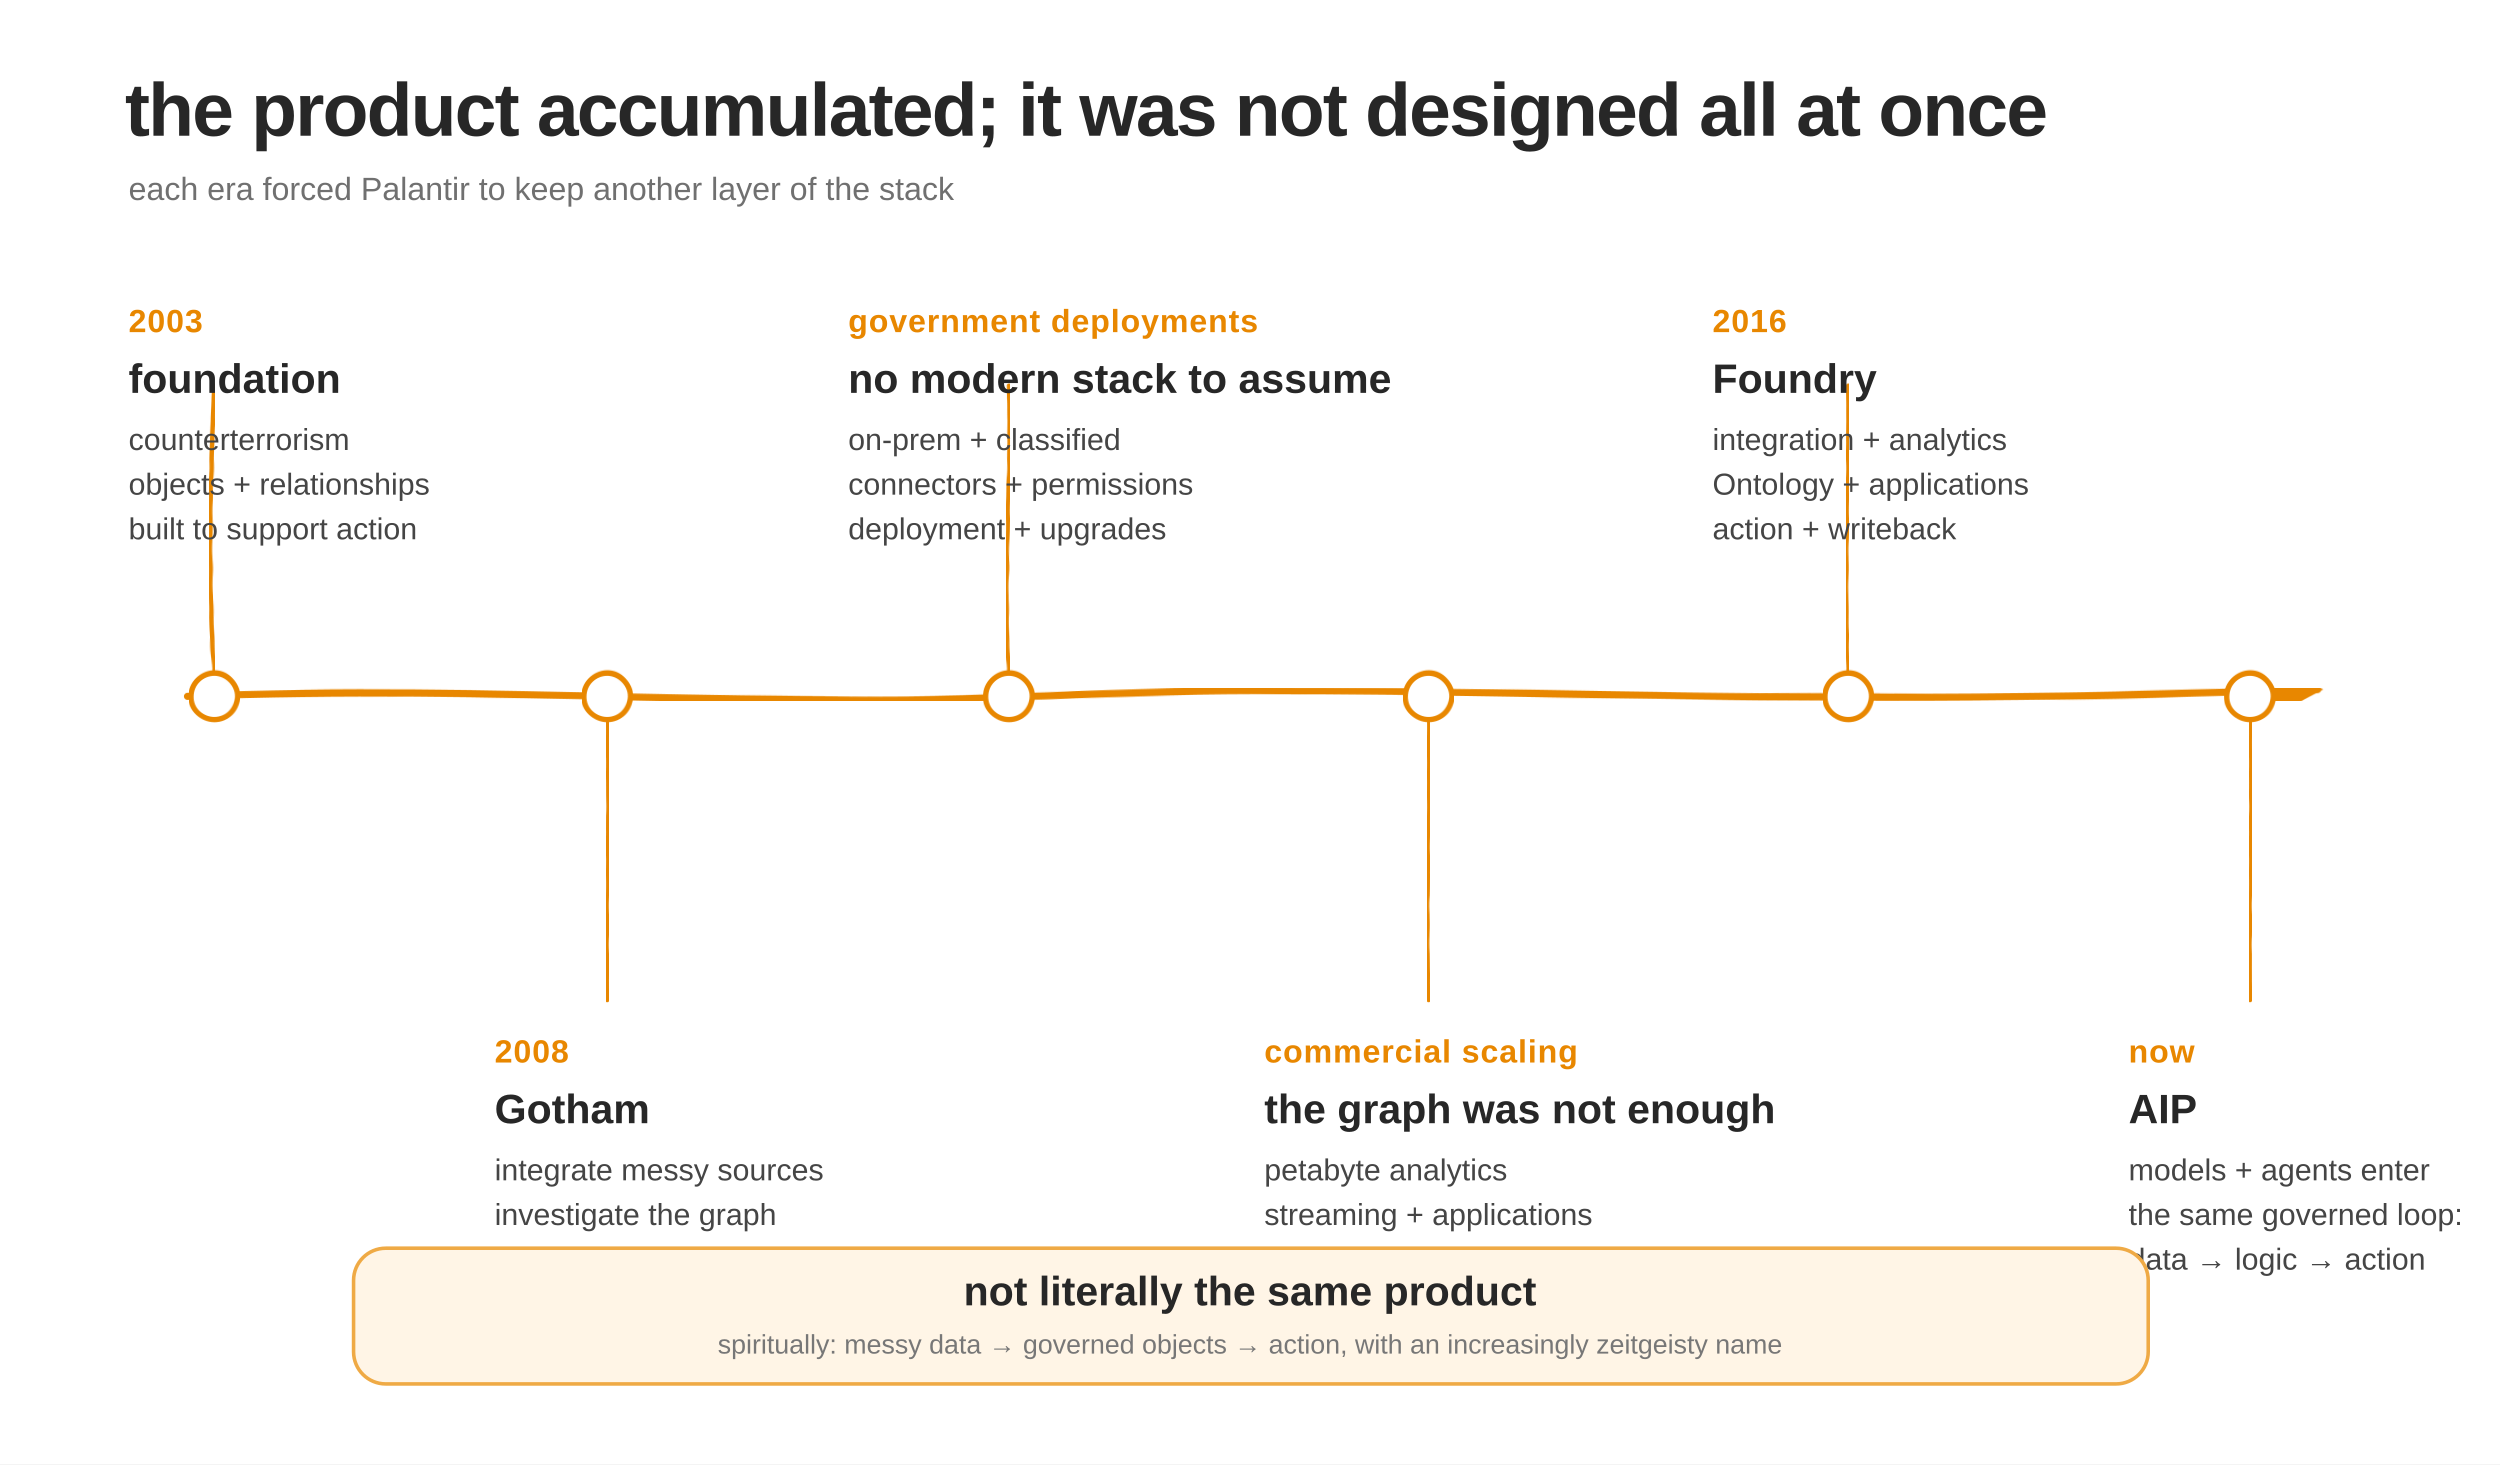
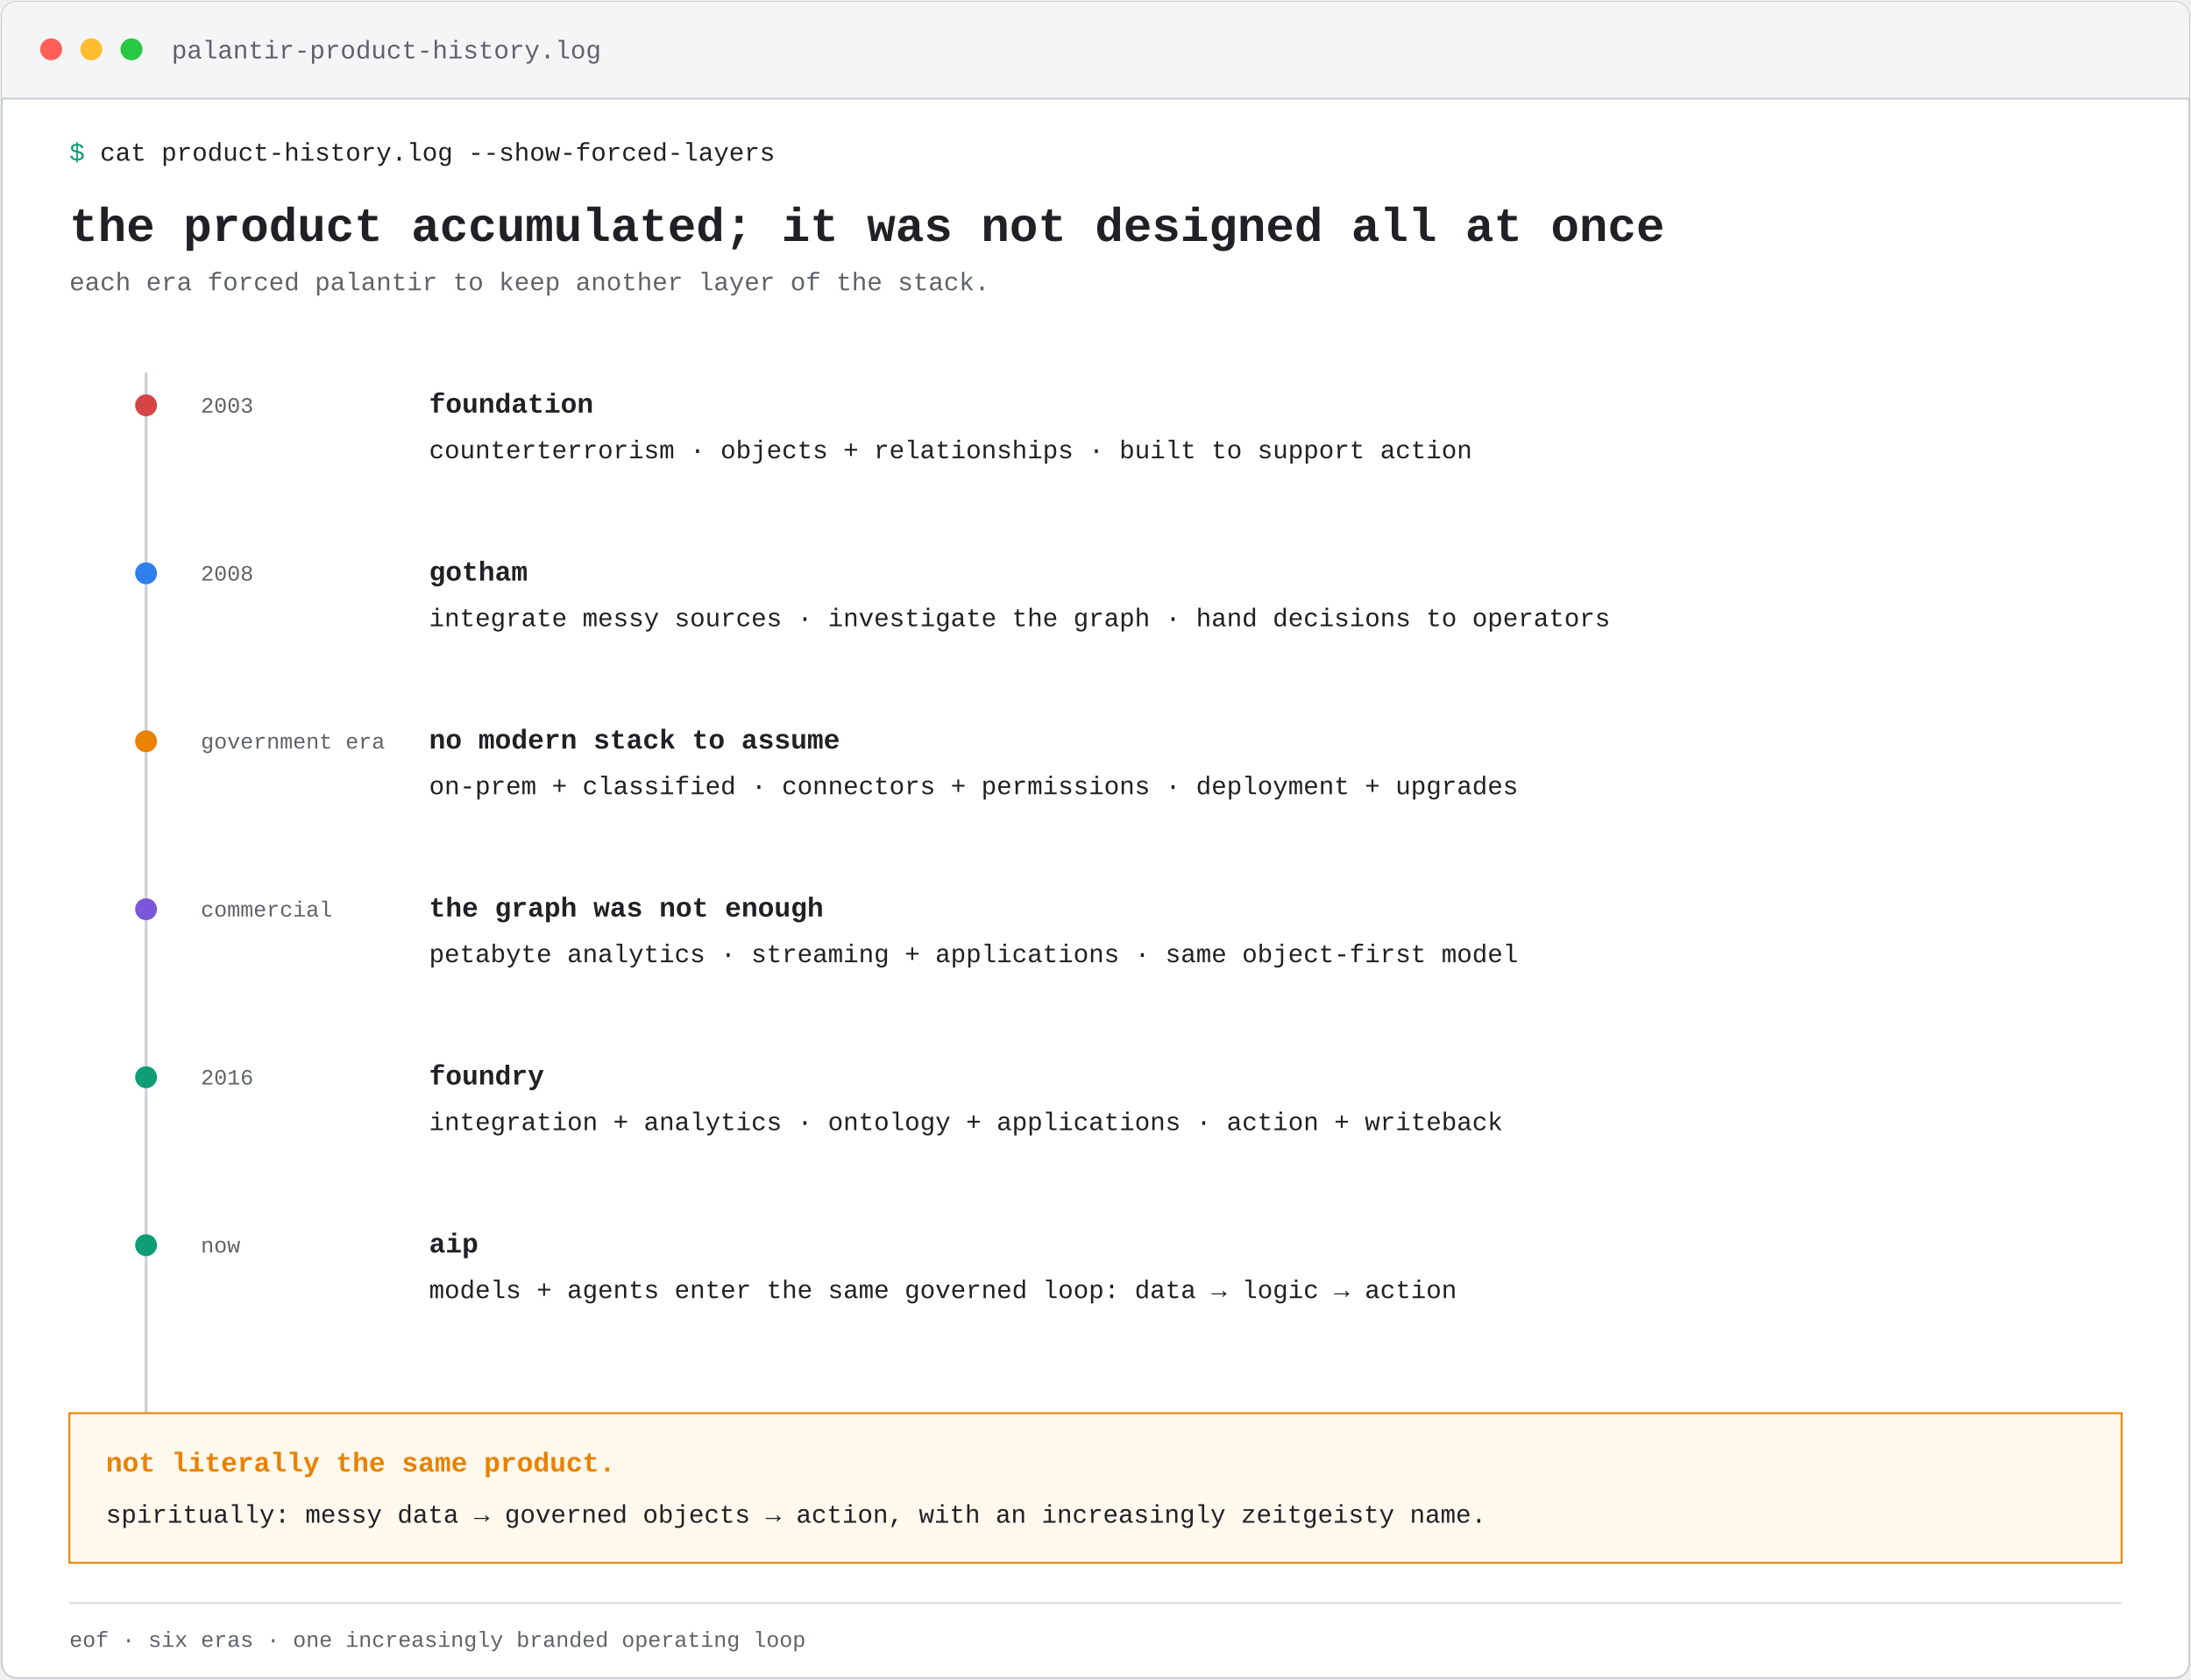
- <svg xmlns="http://www.w3.org/2000/svg" width="1400" height="820" viewBox="0 0 1400 820" role="img" aria-labelledby="title desc">
-   <defs>
-     <marker id="arrow" viewBox="0 0 10 10" refX="9" refY="5" markerWidth="8" markerHeight="8" orient="auto-start-reverse">
-       <path d="M 0 0 L 10 5 L 0 10 z" fill="#e88700" />
-     </marker>
-     <filter id="rough" x="-4%" y="-8%" width="108%" height="116%">
-       <feTurbulence type="fractalNoise" baseFrequency="0.015 0.09" numOctaves="1" seed="12" result="noise" />
-       <feDisplacementMap in="SourceGraphic" in2="noise" scale="1.1" xChannelSelector="R" yChannelSelector="G" />
-     </filter>
-     <style>
-       text { text-transform: lowercase !important; }
-       .bg{fill:#fff}.ink{fill:#272727}.muted{fill:#707070}.orange{fill:#e88700}
-       .title{font:700 42px 'Comic Sans MS','Bradley Hand',Arial,sans-serif;letter-spacing:-1px}
-       .sub{font:18px Arial,Helvetica,sans-serif}.year{font:700 18px Arial,Helvetica,sans-serif;fill:#e88700;letter-spacing:.5px}
-       .head{font:700 23px 'Comic Sans MS','Bradley Hand',Arial,sans-serif;fill:#272727}
-       .body{font:17px Arial,Helvetica,sans-serif;fill:#454545}.tiny{font:15px Arial,Helvetica,sans-serif;fill:#777}
-       .line{fill:none;stroke:#e88700;stroke-width:4;stroke-linecap:round;stroke-linejoin:round;filter:url(#rough)}
-       .branch{fill:none;stroke:#e88700;stroke-width:2.5;stroke-linecap:round;filter:url(#rough)}
-       .node{fill:#fff;stroke:#e88700;stroke-width:3;filter:url(#rough)}
-       .soft{fill:#fff5e6;stroke:#efaa45;stroke-width:2}
-     </style>
-   </defs>
-   <rect class="bg" width="1400" height="820" />
-   <text x="70" y="76" class="title ink">the product accumulated; it was not designed all at once</text>
-   <text x="72" y="112" class="sub muted">each era forced Palantir to keep another layer of the stack</text>
-   <path class="line" marker-end="url(#arrow)" d="M105 390 C280 383 430 398 603 389 C780 381 982 398 1298 386" />
-   <g transform="translate(120 390)">
-     <circle r="13" class="node" />
-     <path class="branch" d="M0 -14 C-4 -70 -2 -125 0 -174" />
-     <text x="-48" y="-204" class="year">2003</text>
-     <text x="-48" y="-170" class="head">foundation</text>
-     <text x="-48" y="-138" class="body">counterterrorism</text>
-     <text x="-48" y="-113" class="body">objects + relationships</text>
-     <text x="-48" y="-88" class="body">built to support action</text>
+ <svg xmlns="http://www.w3.org/2000/svg" width="1200" height="920" viewBox="0 0 1200 920" role="img" aria-labelledby="title05 desc05">
+   <style>
+     text{font-family:ui-monospace,SFMono-Regular,Menlo,Monaco,Consolas,"Liberation Mono",monospace;fill:#202124}.muted{fill:#5f6368}.tiny{font-size:12px}.small{font-size:14px}.label{font-size:15px;font-weight:700}.head{font-size:26px;font-weight:700}.event{font-size:15px;font-weight:700}.line{stroke:#c9ced3;stroke-width:1.5}.blue{fill:#2f80ed}.green{fill:#0f9d75}.orange{fill:#e88200}.red{fill:#d64545}.purple{fill:#7b56d8}
+   </style>
+   <rect x="1" y="1" width="1198" height="918" rx="8" fill="#fff" stroke="#c9ced3" />
+   <rect x="1" y="1" width="1198" height="53" rx="8" fill="#f4f5f6" />
+   <rect x="1" y="45" width="1198" height="9" fill="#f4f5f6" />
+   <line x1="1" y1="54" x2="1199" y2="54" stroke="#c9ced3" />
+   <circle cx="28" cy="27" r="6" fill="#ff5f57" />
+   <circle cx="50" cy="27" r="6" fill="#febc2e" />
+   <circle cx="72" cy="27" r="6" fill="#28c840" />
+   <text x="94" y="32" class="small muted">palantir-product-history.log</text>
+   <text x="38" y="88" class="small">
+     <tspan fill="#0f9d75">$</tspan> cat product-history.log --show-forced-layers</text>
+   <text x="38" y="132" class="head">the product accumulated; it was not designed all at once</text>
+   <text x="38" y="159" class="small muted">each era forced palantir to keep another layer of the stack.</text>
+   <line x1="80" y1="204" x2="80" y2="802" class="line" />
+   <g transform="translate(0 206)">
+     <circle cx="80" cy="16" r="6" class="red" />
+     <text x="110" y="20" class="tiny muted">2003</text>
+     <text x="235" y="20" class="event">foundation</text>
+     <text x="235" y="45" class="small">counterterrorism · objects + relationships · built to support action</text>
  </g>
-   <g transform="translate(340 390)">
-     <circle r="13" class="node" />
-     <path class="branch" d="M0 14 C2 74 -1 120 0 170" />
-     <text x="-63" y="205" class="year">2008</text>
-     <text x="-63" y="239" class="head">Gotham</text>
-     <text x="-63" y="271" class="body">integrate messy sources</text>
-     <text x="-63" y="296" class="body">investigate the graph</text>
-     <text x="-63" y="321" class="body">hand decisions to operators</text>
+   <g transform="translate(0 298)">
+     <circle cx="80" cy="16" r="6" class="blue" />
+     <text x="110" y="20" class="tiny muted">2008</text>
+     <text x="235" y="20" class="event">gotham</text>
+     <text x="235" y="45" class="small">integrate messy sources · investigate the graph · hand decisions to operators</text>
  </g>
-   <g transform="translate(565 390)">
-     <circle r="13" class="node" />
-     <path class="branch" d="M0 -14 C-4 -68 2 -122 0 -174" />
-     <text x="-90" y="-204" class="year">government deployments</text>
-     <text x="-90" y="-170" class="head">no modern stack to assume</text>
-     <text x="-90" y="-138" class="body">on-prem + classified</text>
-     <text x="-90" y="-113" class="body">connectors + permissions</text>
-     <text x="-90" y="-88" class="body">deployment + upgrades</text>
+   <g transform="translate(0 390)">
+     <circle cx="80" cy="16" r="6" class="orange" />
+     <text x="110" y="20" class="tiny muted">government era</text>
+     <text x="235" y="20" class="event">no modern stack to assume</text>
+     <text x="235" y="45" class="small">on-prem + classified · connectors + permissions · deployment + upgrades</text>
  </g>
-   <g transform="translate(800 390)">
-     <circle r="13" class="node" />
-     <path class="branch" d="M0 14 C1 74 -2 120 0 170" />
-     <text x="-92" y="205" class="year">commercial scaling</text>
-     <text x="-92" y="239" class="head">the graph was not enough</text>
-     <text x="-92" y="271" class="body">petabyte analytics</text>
-     <text x="-92" y="296" class="body">streaming + applications</text>
-     <text x="-92" y="321" class="body">same object-first model</text>
+   <g transform="translate(0 482)">
+     <circle cx="80" cy="16" r="6" class="purple" />
+     <text x="110" y="20" class="tiny muted">commercial</text>
+     <text x="235" y="20" class="event">the graph was not enough</text>
+     <text x="235" y="45" class="small">petabyte analytics · streaming + applications · same object-first model</text>
  </g>
-   <g transform="translate(1035 390)">
-     <circle r="13" class="node" />
-     <path class="branch" d="M0 -14 C-3 -70 1 -124 0 -174" />
-     <text x="-76" y="-204" class="year">2016</text>
-     <text x="-76" y="-170" class="head">Foundry</text>
-     <text x="-76" y="-138" class="body">integration + analytics</text>
-     <text x="-76" y="-113" class="body">Ontology + applications</text>
-     <text x="-76" y="-88" class="body">action + writeback</text>
+   <g transform="translate(0 574)">
+     <circle cx="80" cy="16" r="6" class="green" />
+     <text x="110" y="20" class="tiny muted">2016</text>
+     <text x="235" y="20" class="event">foundry</text>
+     <text x="235" y="45" class="small">integration + analytics · ontology + applications · action + writeback</text>
  </g>
-   <g transform="translate(1260 390)">
-     <circle r="13" class="node" />
-     <path class="branch" d="M0 14 C2 74 -1 120 0 170" />
-     <text x="-68" y="205" class="year">now</text>
-     <text x="-68" y="239" class="head">AIP</text>
-     <text x="-68" y="271" class="body">models + agents enter</text>
-     <text x="-68" y="296" class="body">the same governed loop:</text>
-     <text x="-68" y="321" class="body">data → logic → action</text>
+   <g transform="translate(0 666)">
+     <circle cx="80" cy="16" r="6" class="green" />
+     <text x="110" y="20" class="tiny muted">now</text>
+     <text x="235" y="20" class="event">aip</text>
+     <text x="235" y="45" class="small">models + agents enter the same governed loop: data → logic → action</text>
  </g>
-   <rect x="198" y="699" width="1005" height="76" rx="18" class="soft" />
-   <text x="700" y="731" text-anchor="middle" class="head orange">not literally the same product</text>
-   <text x="700" y="758" text-anchor="middle" class="tiny">spiritually: messy data → governed objects → action, with an increasingly zeitgeisty name</text>
+   <rect x="38" y="774" width="1124" height="82" fill="#fff8ed" stroke="#e88200" />
+   <text x="58" y="806" class="label orange">not literally the same product.</text>
+   <text x="58" y="834" class="small">spiritually: messy data → governed objects → action, with an increasingly zeitgeisty name.</text>
+   <line x1="38" y1="878" x2="1162" y2="878" stroke="#dadce0" />
+   <text x="38" y="902" class="tiny muted">eof · six eras · one increasingly branded operating loop</text>
</svg>
